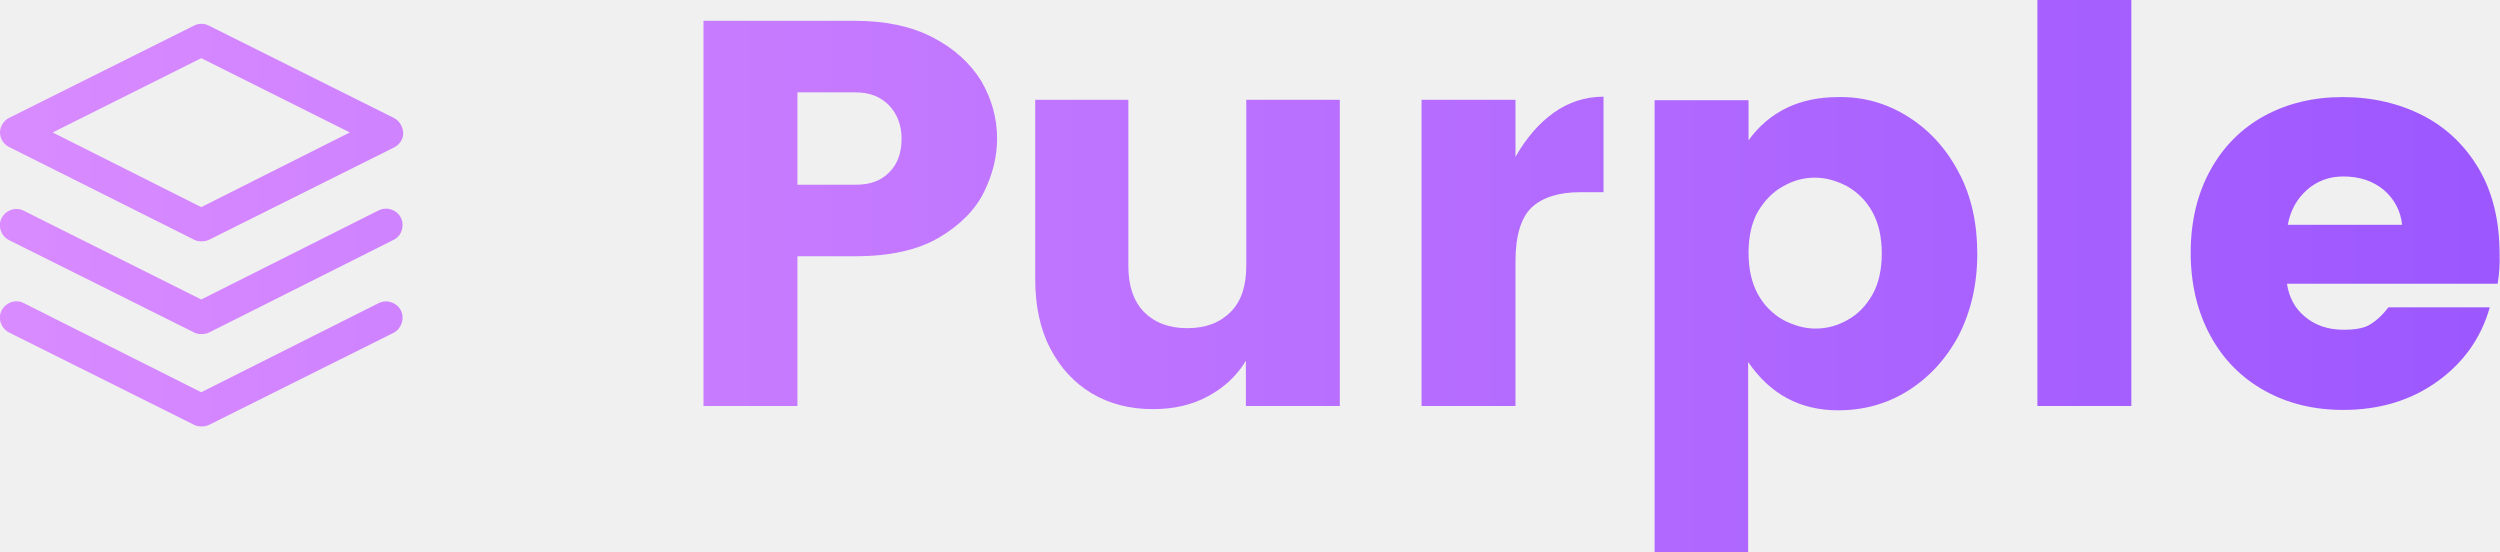
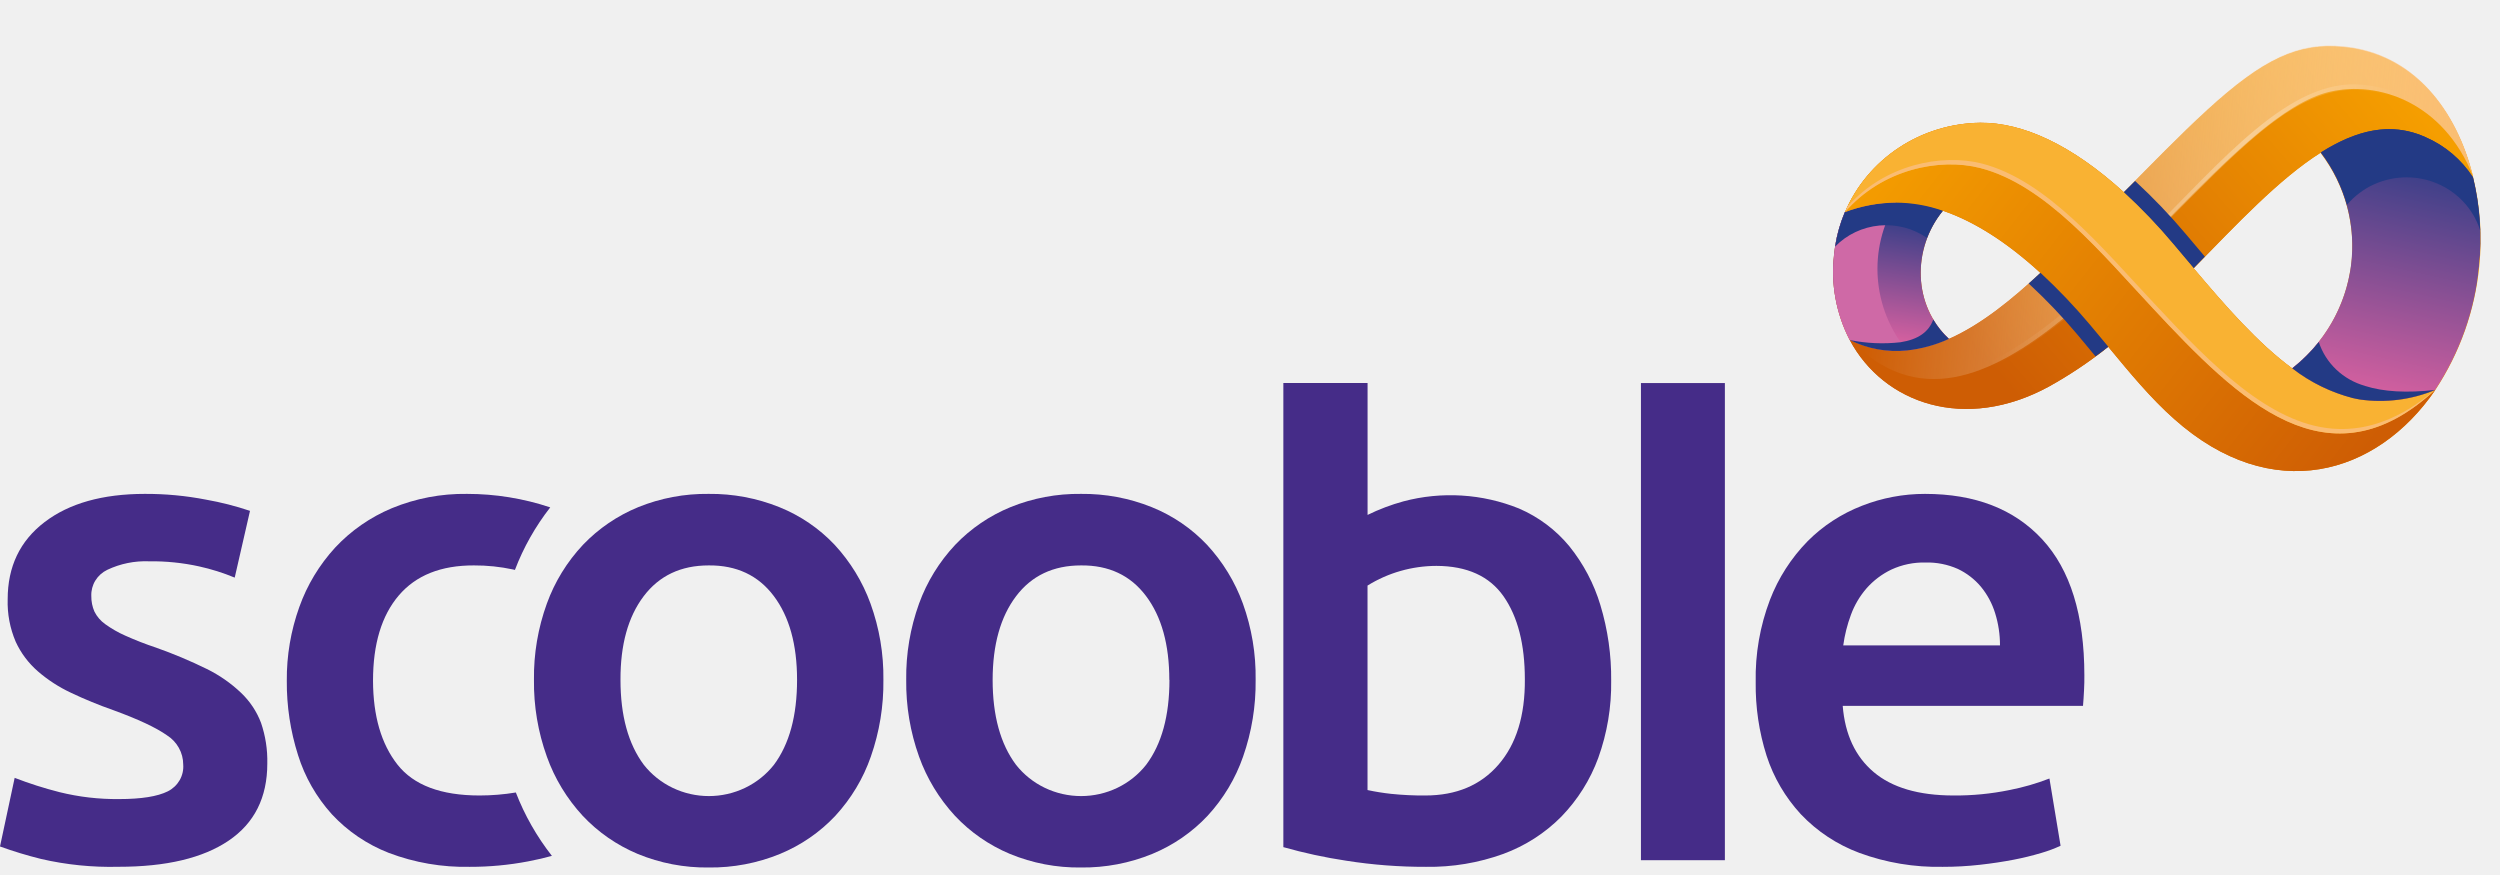
- <svg xmlns="http://www.w3.org/2000/svg" version="1.1" id="Layer_1" x="0px" y="0px" viewBox="0 0 636.1 140.4" style="enable-background:new 0 0 636.1 140.4;" xml:space="preserve">
-   <style type="text/css">
- 	.st0{fill:url(#SVGID_1_);}
- 	.st1{fill:url(#SVGID_2_);}
- 	.st2{fill:url(#SVGID_3_);}
- 	.st3{fill:url(#SVGID_4_);}
- 	.st4{fill:url(#SVGID_5_);}
- 	.st5{fill:url(#SVGID_6_);}
- 	.st6{fill:url(#SVGID_7_);}
- 	.st7{fill:url(#SVGID_8_);}
- 	.st8{fill:url(#SVGID_9_);}
- </style>
-   <linearGradient id="SVGID_1_" gradientUnits="userSpaceOnUse" x1="-14.647" y1="54.292" x2="656.557" y2="54.292">
-     <stop offset="1.502404e-03" style="stop-color:#DA8CFF" />
-     <stop offset="1" style="stop-color:#9A55FF" />
-   </linearGradient>
-   <path class="st0" d="M202.9,65.2v38.1h-23.9v-98h38.7c7.6,0,14.2,1.4,19.6,4.2c5.4,2.8,9.5,6.5,12.3,11c2.7,4.6,4.1,9.5,4.1,14.8  c0,4.5-1.1,9-3.3,13.5c-2.2,4.5-6,8.4-11.4,11.6c-5.4,3.2-12.5,4.8-21.4,4.8H202.9z M226.3,43.8c2.1-2.1,3.1-5,3.1-8.5  c0-3.4-1.1-6.3-3.2-8.5c-2.1-2.2-5-3.3-8.5-3.3h-14.8V47h14.8C221.4,47,224.2,46,226.3,43.8z" />
-   <linearGradient id="SVGID_2_" gradientUnits="userSpaceOnUse" x1="-14.647" y1="64.76" x2="656.557" y2="64.76">
-     <stop offset="1.502404e-03" style="stop-color:#DA8CFF" />
-     <stop offset="1" style="stop-color:#9A55FF" />
-   </linearGradient>
-   <path class="st1" d="M340.9,25.4v77.9H317V91.8c-2.3,3.8-5.5,6.8-9.6,9c-4,2.2-8.7,3.3-14,3.3c-5.9,0-11-1.3-15.6-4  c-4.5-2.7-8-6.5-10.6-11.5c-2.6-5-3.8-10.9-3.8-17.7V25.4h23.7v42.3c0,5,1.3,8.9,4,11.7c2.7,2.7,6.3,4.1,11,4.1  c4.7,0,8.3-1.4,11-4.1c2.7-2.7,4-6.6,4-11.7V25.4H340.9z" />
-   <linearGradient id="SVGID_3_" gradientUnits="userSpaceOnUse" x1="-14.647" y1="63.922" x2="656.557" y2="63.922">
-     <stop offset="1.502404e-03" style="stop-color:#DA8CFF" />
-     <stop offset="1" style="stop-color:#9A55FF" />
-   </linearGradient>
-   <path class="st2" d="M395.3,28.7c3.8-2.7,8-4.1,12.7-4.1v24.3h-5.9c-5.5,0-9.6,1.3-12.4,3.9c-2.7,2.6-4.1,7.2-4.1,13.7v36.8h-23.9  V25.4h23.9v14.5C388.3,35.2,391.5,31.4,395.3,28.7z" />
-   <linearGradient id="SVGID_4_" gradientUnits="userSpaceOnUse" x1="-14.647" y1="82.485" x2="656.557" y2="82.485">
-     <stop offset="1.502404e-03" style="stop-color:#DA8CFF" />
-     <stop offset="1" style="stop-color:#9A55FF" />
-   </linearGradient>
-   <path class="st3" d="M485.5,29.7c5.4,3.4,9.7,8.1,12.9,14.2c3.2,6,4.7,12.9,4.7,20.7c0,7.7-1.6,14.6-4.7,20.7  c-3.2,6-7.5,10.7-12.9,14.1s-11.4,5-17.8,5c-9.7,0-17.3-4.1-22.9-12.3v48.4H421v-115h23.9v10.2c5.3-7.3,12.9-11,22.9-11  C474.2,24.6,480.1,26.3,485.5,29.7z M453.7,47.4c-2.6,1.4-4.7,3.6-6.4,6.4c-1.6,2.8-2.4,6.4-2.4,10.5c0,4.2,0.8,7.7,2.4,10.6  c1.6,2.9,3.8,5,6.4,6.5c2.7,1.4,5.4,2.2,8.2,2.2c2.9,0,5.6-0.7,8.2-2.2c2.6-1.4,4.7-3.6,6.3-6.4c1.6-2.8,2.4-6.4,2.4-10.5  c0-4.2-0.8-7.7-2.4-10.6c-1.6-2.9-3.8-5-6.4-6.5c-2.7-1.4-5.4-2.2-8.2-2.2C459,45.2,456.3,45.9,453.7,47.4z" />
-   <linearGradient id="SVGID_5_" gradientUnits="userSpaceOnUse" x1="-14.647" y1="51.64" x2="656.557" y2="51.64">
-     <stop offset="1.502404e-03" style="stop-color:#DA8CFF" />
-     <stop offset="1" style="stop-color:#9A55FF" />
-   </linearGradient>
-   <path class="st4" d="M542.3,0v103.3h-23.9V0H542.3z" />
-   <linearGradient id="SVGID_6_" gradientUnits="userSpaceOnUse" x1="-14.647" y1="64.411" x2="656.557" y2="64.411">
-     <stop offset="1.502404e-03" style="stop-color:#DA8CFF" />
-     <stop offset="1" style="stop-color:#9A55FF" />
-   </linearGradient>
-   <path class="st5" d="M635.5,72.2h-53.6c0.5,3.4,2,6.3,4.6,8.4c2.6,2.2,5.9,3.3,9.8,3.3c3,0,5.2-0.4,6.7-1.3c1.5-0.9,3.1-2.3,4.7-4.4  h25.8c-2.2,7.8-6.7,14.1-13.4,18.9c-6.7,4.8-14.7,7.2-23.9,7.2c-7.4,0-14.1-1.6-20-4.9c-5.9-3.3-10.5-7.9-13.8-14  c-3.3-6.1-5-13.1-5-21.1c0-8,1.7-15,5-21c3.3-6,7.9-10.6,13.7-13.8c5.9-3.2,12.5-4.8,20-4.8c7.5,0,14.3,1.6,20.4,4.7  c6,3.1,10.8,7.7,14.3,13.7c3.5,6,5.2,13.3,5.2,21.6C636.1,67.3,635.9,69.8,635.5,72.2z M611.2,57.2c-0.4-3.6-2-6.6-4.7-8.9  c-2.8-2.3-6.2-3.4-10.3-3.4c-3.5,0-6.6,1.1-9.2,3.4c-2.6,2.3-4.2,5.2-4.9,8.9H611.2z" />
-   <g>
-     <g>
-       <linearGradient id="SVGID_7_" gradientUnits="userSpaceOnUse" x1="-14.647" y1="33.748" x2="656.557" y2="33.748">
-         <stop offset="1.502404e-03" style="stop-color:#DA8CFF" />
-         <stop offset="1" style="stop-color:#9A55FF" />
-       </linearGradient>
-       <path class="st6" d="M100.2,30L53.1,6.5c-1.2-0.6-2.5-0.6-3.7,0L2.3,30C0.9,30.7,0,32.2,0,33.7c0,1.6,0.9,3,2.3,3.7L49.4,61    c0.6,0.3,1.2,0.4,1.9,0.4c0.6,0,1.3-0.1,1.9-0.4l47.1-23.5c1.4-0.7,2.3-2.1,2.3-3.7C102.5,32.2,101.6,30.7,100.2,30z M51.2,52.7    L13.4,33.7l37.8-18.9l37.8,18.9L51.2,52.7z" />
+ <svg xmlns="http://www.w3.org/2000/svg" width="200" height="70" viewBox="0 0 200 70" fill="none">
+   <g clip-path="url(#clip0_2_682)">
+     <mask id="mask0_2_682" style="mask-type:luminance" maskUnits="userSpaceOnUse" x="146" y="3" width="53" height="35">
+       <path d="M147.98 27.2C150.693 32.289 157.201 34.586 163.924 30.919C165.59 29.993 167.173 28.931 168.657 27.745C170.369 29.817 172.065 31.881 173.934 33.521C181.751 40.487 190.158 38.034 194.825 31.194C196.797 28.212 198.003 24.809 198.343 21.276C198.585 18.903 198.42 16.507 197.854 14.188C196.545 8.9 193.121 4.322 187.45 3.769C183.873 3.422 181.079 4.7 176.599 8.793C174.321 10.876 172.069 13.211 169.912 15.382C165.725 11.578 161.817 9.793 158.42 9.819C156.1 9.849 153.839 10.541 151.918 11.81C149.996 13.079 148.496 14.87 147.605 16.961C147.141 18.041 146.844 19.183 146.726 20.349C146.448 22.708 146.884 25.095 147.98 27.215M163.224 21.852C161.035 23.87 158.565 25.941 155.915 27.112C153.046 24.442 152.936 19.929 155.434 16.858C157.881 17.689 160.504 19.33 163.24 21.836L163.224 21.852ZM188.012 21.71C187.501 24.773 185.846 27.543 183.365 29.485C180.629 27.459 178.049 24.503 175.477 21.474C178.941 17.941 182.314 14.336 185.64 12.227C186.665 13.569 187.405 15.099 187.815 16.725C188.225 18.351 188.298 20.041 188.028 21.695L188.012 21.71Z" fill="white" />
+     </mask>
+     <g mask="url(#mask0_2_682)">
+       <path d="M148.859 -0.933L145.058 36.159L196.5 41.179L200.3 4.088L148.859 -0.933Z" fill="url(#paint0_linear_2_682)" />
    </g>
+     <mask id="mask1_2_682" style="mask-type:luminance" maskUnits="userSpaceOnUse" x="146" y="16" width="10" height="13">
+       <path d="M155.434 16.858C152.936 19.929 153.046 24.461 155.915 27.112C153.386 28.23 150.705 28.527 147.98 27.2C146.884 25.08 146.448 22.693 146.726 20.333C146.844 19.168 147.141 18.026 147.605 16.946C148.905 16.455 150.284 16.196 151.678 16.183C152.959 16.188 154.229 16.407 155.434 16.831" fill="white" />
+     </mask>
+     <g mask="url(#mask1_2_682)">
+       <path d="M147.199 15.647L145.927 28.063L155.709 29.018L156.981 16.601L147.199 15.647Z" fill="url(#paint1_linear_2_682)" />
+     </g>
+     <path fill-rule="evenodd" clip-rule="evenodd" d="M151.678 16.209C150.576 18.034 150.068 20.142 150.223 22.254C150.378 24.367 151.188 26.383 152.546 28.035C150.973 28.192 149.387 27.901 147.98 27.196C146.884 25.076 146.448 22.689 146.726 20.329C146.844 19.164 147.141 18.022 147.605 16.942C148.905 16.451 150.284 16.193 151.678 16.179" fill="#CF69A6" />
+     <path fill-rule="evenodd" clip-rule="evenodd" d="M154.171 19.04C153.065 18.269 151.711 17.914 150.358 18.041C149.005 18.167 147.744 18.765 146.808 19.727C146.951 18.777 147.213 17.848 147.589 16.961C148.889 16.47 150.269 16.212 151.662 16.198C152.943 16.203 154.213 16.423 155.418 16.846C154.884 17.506 154.458 18.242 154.156 19.029" fill="#233A85" />
+     <mask id="mask2_2_682" style="mask-type:luminance" maskUnits="userSpaceOnUse" x="147" y="3" width="51" height="30">
+       <path d="M194.055 10.975C191.256 9.709 188.473 10.426 185.671 12.196C182.329 14.306 178.956 17.918 175.508 21.443C174.727 22.206 173.968 23.004 173.191 23.759C171.753 25.166 170.24 26.497 168.657 27.745C167.173 28.931 165.589 29.993 163.923 30.919C157.201 34.586 150.693 32.289 147.98 27.2C150.716 28.527 153.386 28.23 155.915 27.112C158.565 25.941 161.051 23.87 163.239 21.836C164.22 20.924 165.147 20.017 165.999 19.208C166.679 18.559 167.371 17.888 168.082 17.194C168.684 16.61 169.294 16.003 169.911 15.382C172.069 13.211 174.32 10.876 176.599 8.793C181.078 4.7 183.873 3.422 187.449 3.769C193.121 4.322 196.545 8.9 197.838 14.176C196.929 12.768 195.612 11.654 194.055 10.975Z" fill="white" />
+     </mask>
+     <g mask="url(#mask2_2_682)">
+       <path d="M150.742 0.187L147.317 33.621L195.361 38.31L198.786 4.875L150.742 0.187Z" fill="url(#paint2_linear_2_682)" />
+     </g>
+     <path fill-rule="evenodd" clip-rule="evenodd" d="M186.37 7.344C182.669 8.217 178.315 12.597 173.679 17.3C171.197 19.807 168.75 22.344 166.073 24.633C165.749 24.911 165.42 25.186 165.096 25.453C159.233 30.233 153.315 32.701 147.988 27.131C149.395 27.834 150.98 28.126 152.553 27.971C153.72 27.843 154.859 27.53 155.922 27.044C158.201 26.036 160.355 24.373 162.301 22.63C162.622 22.344 162.938 22.058 163.247 21.768C165.51 19.669 167.746 17.503 169.919 15.313C172.092 13.123 174.324 10.811 176.607 8.728C181.086 4.639 183.881 3.357 187.461 3.704C193.132 4.257 196.552 8.835 197.85 14.111C195.474 8.156 190.217 6.436 186.37 7.344Z" fill="url(#paint3_linear_2_682)" />
+     <path d="M197.842 14.214C197.842 14.214 196.572 7.515 188.993 6.779C183.208 6.214 177.819 12.806 171.729 18.853C170.646 19.929 160.906 30.122 155.641 29.863C155.608 30.009 155.584 30.157 155.567 30.305C155.567 30.305 159.972 31.118 169.962 21.199C170.494 20.677 173.089 17.983 175.204 15.858C180.637 10.392 184.514 6.798 189.044 7.218C194.344 7.706 196.603 11.761 197.842 14.214Z" fill="url(#paint4_linear_2_682)" />
+     <mask id="mask3_2_682" style="mask-type:luminance" maskUnits="userSpaceOnUse" x="183" y="10" width="16" height="23">
+       <path d="M197.838 14.176C198.404 16.496 198.569 18.891 198.327 21.264C197.988 24.798 196.781 28.2 194.809 31.183C192.906 31.973 190.817 32.237 188.77 31.946C186.797 31.542 184.95 30.689 183.38 29.454C185.969 27.421 187.651 24.489 188.076 21.273C188.5 18.056 187.635 14.804 185.659 12.196C188.462 10.426 191.245 9.709 194.043 10.975C195.601 11.654 196.917 12.768 197.827 14.176" fill="white" />
+     </mask>
+     <g mask="url(#mask3_2_682)">
+       <path d="M185.454 9.149L183.157 31.572L197.127 32.935L199.425 10.512L185.454 9.149Z" fill="url(#paint5_linear_2_682)" />
+     </g>
+     <path fill-rule="evenodd" clip-rule="evenodd" d="M176.388 20.528L175.497 21.443C174.715 22.206 173.957 23.004 173.179 23.759C171.746 25.166 170.236 26.496 168.657 27.745C168.313 28.016 167.977 28.276 167.641 28.508C167.144 27.91 166.652 27.311 166.151 26.719C164.973 25.317 163.705 23.988 162.356 22.74L162.294 22.683C162.614 22.397 162.931 22.107 163.239 21.821C164.221 20.909 165.147 20.001 165.999 19.193C166.679 18.544 167.371 17.873 168.082 17.178C168.684 16.595 169.294 15.988 169.911 15.366L170.807 14.477C172.255 15.813 173.615 17.236 174.879 18.739L176.388 20.528Z" fill="#233A85" />
+     <mask id="mask4_2_682" style="mask-type:luminance" maskUnits="userSpaceOnUse" x="147" y="9" width="48" height="29">
+       <path d="M163.239 21.836C160.503 19.33 157.881 17.689 155.422 16.858C154.217 16.434 152.947 16.215 151.666 16.209C150.273 16.223 148.893 16.482 147.593 16.972C148.485 14.881 149.984 13.091 151.906 11.822C153.828 10.553 156.088 9.861 158.408 9.831C161.817 9.804 165.729 11.589 169.9 15.393C171.315 16.695 172.643 18.085 173.875 19.555L175.481 21.462C178.053 24.514 180.625 27.463 183.369 29.474C184.947 30.71 186.804 31.563 188.786 31.961C190.833 32.252 192.922 31.988 194.825 31.198C190.143 38.034 181.751 40.487 173.933 33.521C172.081 31.869 170.384 29.817 168.672 27.745C168.168 27.143 167.668 26.532 167.16 25.933C165.944 24.491 164.639 23.122 163.251 21.836" fill="white" />
+     </mask>
+     <g mask="url(#mask4_2_682)">
+       <path d="M148.471 8.485L145.554 36.955L193.734 41.657L196.65 13.187L148.471 8.485Z" fill="url(#paint6_linear_2_682)" />
+     </g>
+     <path fill-rule="evenodd" clip-rule="evenodd" d="M194.809 31.194C186.288 39.068 179.21 32.152 172.233 24.663C168.086 20.23 163.634 14.775 158.412 13.44C155.156 12.608 150.575 13.539 147.605 16.961C148.496 14.87 149.995 13.079 151.917 11.81C153.839 10.541 156.1 9.849 158.42 9.819C161.828 9.793 165.741 11.578 169.911 15.382C171.327 16.684 172.655 18.074 173.886 19.544L175.493 21.451C178.065 24.503 180.637 27.452 183.38 29.462C184.954 30.701 186.807 31.558 188.786 31.961C190.833 32.252 192.922 31.988 194.825 31.198" fill="#F9B233" />
+     <path fill-rule="evenodd" clip-rule="evenodd" d="M198.425 18.468C198.103 17.424 197.497 16.485 196.671 15.751C195.844 15.017 194.83 14.516 193.734 14.302C193.358 14.23 192.976 14.192 192.593 14.188C191.67 14.178 190.756 14.37 189.919 14.751C189.082 15.132 188.344 15.692 187.758 16.389C187.34 14.875 186.635 13.452 185.679 12.192C187.512 11.048 189.337 10.327 191.151 10.331C192.153 10.335 193.141 10.554 194.047 10.972C195.604 11.65 196.921 12.764 197.831 14.172C198.174 15.58 198.37 17.018 198.417 18.464" fill="#233A85" />
+     <path fill-rule="evenodd" clip-rule="evenodd" d="M152.045 27.379C153.437 27.162 154.308 26.559 154.66 25.563C154.998 26.137 155.421 26.659 155.915 27.112C154.851 27.598 153.713 27.912 152.545 28.039C150.972 28.196 149.387 27.905 147.98 27.2C149.316 27.474 150.689 27.534 152.045 27.379Z" fill="#233A85" />
+     <path fill-rule="evenodd" clip-rule="evenodd" d="M189.2 30.874C190.673 31.344 192.542 31.451 194.809 31.194C192.906 31.985 190.817 32.248 188.77 31.957C188.598 31.93 188.43 31.892 188.262 31.858C186.483 31.399 184.821 30.585 183.38 29.466C184.169 28.847 184.882 28.14 185.503 27.36C185.776 28.197 186.256 28.955 186.901 29.567C187.546 30.179 188.336 30.627 189.2 30.87" fill="#233A85" />
+     <mask id="mask5_2_682" style="mask-type:luminance" maskUnits="userSpaceOnUse" x="147" y="12" width="48" height="23">
+       <path d="M194.809 31.194C186.288 39.068 179.21 32.152 172.233 24.663C168.086 20.23 163.634 14.775 158.412 13.44C155.156 12.608 150.575 13.539 147.605 16.961C147.671 16.808 147.742 16.66 147.812 16.511C150.783 13.169 155.305 12.269 158.529 13.077C163.771 14.424 168.203 19.879 172.37 24.312C176.943 29.222 181.563 33.884 186.601 34.292C191.229 34.673 194.446 31.351 194.829 31.194" fill="white" />
+     </mask>
+     <g mask="url(#mask5_2_682)">
+       <path d="M148.15 11.571L145.739 35.109L193.918 39.811L196.33 16.273L148.15 11.571Z" fill="#FABC72" />
+     </g>
+     <path d="M41.267 63.399C40.309 63.558 39.339 63.638 38.367 63.639C35.282 63.639 33.092 62.816 31.797 61.167C30.502 59.52 29.85 57.283 29.842 54.457C29.842 51.52 30.529 49.246 31.902 47.636C33.275 46.026 35.279 45.225 37.914 45.233C38.965 45.228 40.014 45.337 41.041 45.557L41.193 45.595C41.877 43.8 42.83 42.114 44.019 40.59C41.876 39.875 39.627 39.51 37.362 39.511C35.299 39.481 33.252 39.871 31.351 40.655C29.625 41.376 28.077 42.451 26.813 43.806C25.543 45.191 24.568 46.808 23.944 48.563C23.265 50.458 22.927 52.453 22.944 54.461C22.928 56.477 23.232 58.483 23.843 60.408C24.387 62.154 25.308 63.765 26.543 65.135C27.803 66.494 29.364 67.554 31.109 68.233C33.174 69.016 35.378 69.395 37.593 69.347C39.154 69.35 40.712 69.204 42.244 68.912C42.967 68.774 43.601 68.626 44.152 68.469C42.942 66.925 41.971 65.217 41.267 63.399Z" fill="#452C88" />
+     <path d="M9.521 63.926C11.304 63.926 12.607 63.718 13.43 63.304C13.828 63.103 14.157 62.792 14.376 62.41C14.594 62.029 14.692 61.592 14.657 61.156C14.656 60.691 14.536 60.233 14.307 59.825C14.078 59.416 13.749 59.07 13.348 58.818C12.478 58.205 11.044 57.534 9.048 56.807C7.901 56.405 6.776 55.943 5.679 55.422C4.72 54.974 3.83 54.397 3.033 53.709C2.275 53.05 1.669 52.242 1.255 51.337C0.796 50.261 0.578 49.102 0.614 47.938C0.614 45.328 1.597 43.272 3.565 41.769C5.532 40.266 8.204 39.513 11.581 39.511C13.227 39.504 14.869 39.658 16.483 39.972C17.677 40.183 18.853 40.483 20 40.869L18.777 46.209C17.859 45.828 16.908 45.528 15.935 45.313C14.621 45.024 13.276 44.887 11.929 44.905C10.775 44.859 9.627 45.092 8.587 45.584C8.188 45.774 7.855 46.073 7.627 46.445C7.399 46.817 7.288 47.245 7.305 47.678C7.298 48.108 7.383 48.534 7.555 48.929C7.754 49.328 8.051 49.673 8.419 49.933C8.922 50.296 9.463 50.606 10.033 50.856C10.833 51.215 11.651 51.534 12.484 51.81C13.872 52.301 15.229 52.872 16.549 53.519C17.555 54.015 18.478 54.658 19.285 55.426C19.992 56.099 20.537 56.917 20.88 57.822C21.24 58.873 21.41 59.976 21.384 61.084C21.384 63.8 20.354 65.856 18.292 67.252C16.231 68.648 13.289 69.345 9.467 69.343C7.388 69.394 5.311 69.184 3.287 68.717C2.174 68.441 1.077 68.108 0 67.718L1.173 62.228C2.345 62.681 3.544 63.063 4.765 63.373C6.319 63.757 7.918 63.943 9.521 63.926Z" fill="#452C88" />
+     <path d="M70.672 54.389C70.698 56.477 70.358 58.554 69.667 60.53C69.06 62.279 68.094 63.888 66.83 65.261C65.595 66.577 64.085 67.618 62.401 68.313C60.595 69.053 58.653 69.423 56.694 69.4C54.745 69.425 52.811 69.055 51.015 68.313C49.343 67.612 47.842 66.572 46.614 65.261C45.346 63.886 44.372 62.278 43.749 60.53C43.04 58.558 42.691 56.479 42.717 54.389C42.69 52.31 43.039 50.244 43.749 48.285C44.379 46.543 45.363 44.943 46.642 43.581C47.883 42.282 49.392 41.255 51.07 40.567C52.852 39.846 54.766 39.486 56.694 39.511C58.632 39.49 60.555 39.85 62.346 40.571C64.028 41.249 65.538 42.278 66.771 43.585C68.035 44.952 69.01 46.549 69.64 48.285C70.35 50.244 70.699 52.31 70.672 54.389ZM63.765 54.389C63.765 51.566 63.144 49.329 61.901 47.678C60.658 46.028 58.922 45.212 56.694 45.233C54.467 45.233 52.731 46.057 51.488 47.705C50.245 49.353 49.629 51.581 49.639 54.389C49.639 57.252 50.261 59.517 51.504 61.183C52.117 61.961 52.906 62.592 53.808 63.026C54.711 63.46 55.704 63.686 56.71 63.686C57.717 63.686 58.709 63.46 59.612 63.026C60.515 62.592 61.303 61.961 61.916 61.183C63.149 59.527 63.765 57.262 63.765 54.389Z" fill="#452C88" />
+     <path d="M100.451 54.388C100.477 56.477 100.137 58.554 99.447 60.53C98.84 62.279 97.874 63.888 96.609 65.261C95.375 66.577 93.864 67.618 92.181 68.313C90.375 69.052 88.433 69.423 86.474 69.4C84.524 69.425 82.59 69.055 80.795 68.313C79.122 67.612 77.622 66.572 76.394 65.261C75.126 63.885 74.151 62.277 73.525 60.53C72.819 58.557 72.471 56.478 72.497 54.388C72.47 52.311 72.818 50.245 73.525 48.285C74.157 46.543 75.142 44.943 76.421 43.581C77.662 42.281 79.171 41.254 80.85 40.567C82.635 39.844 84.553 39.485 86.486 39.511C88.424 39.49 90.346 39.85 92.138 40.571C93.82 41.249 95.33 42.278 96.562 43.585C97.827 44.952 98.802 46.549 99.431 48.285C100.137 50.245 100.482 52.311 100.451 54.388ZM93.545 54.388C93.545 51.565 92.923 49.329 91.68 47.678C90.438 46.028 88.706 45.212 86.486 45.233C84.258 45.233 82.522 46.057 81.28 47.705C80.037 49.353 79.414 51.581 79.411 54.388C79.411 57.252 80.034 59.517 81.28 61.183C81.893 61.961 82.681 62.592 83.584 63.026C84.487 63.46 85.48 63.686 86.486 63.686C87.492 63.686 88.485 63.46 89.388 63.026C90.29 62.592 91.079 61.961 91.692 61.183C92.935 59.527 93.556 57.262 93.556 54.388H93.545Z" fill="#452C88" />
+     <path d="M128.894 54.457C128.925 56.557 128.576 58.645 127.863 60.626C127.225 62.376 126.219 63.977 124.912 65.326C123.609 66.646 122.021 67.666 120.264 68.313C118.287 69.029 116.19 69.38 114.081 69.347C111.946 69.353 109.814 69.19 107.706 68.858C106.004 68.603 104.321 68.239 102.668 67.771V30.641H109.406V41.193C110.323 40.743 111.283 40.38 112.271 40.109C115.332 39.295 118.583 39.495 121.515 40.678C123.09 41.357 124.475 42.396 125.553 43.707C126.678 45.105 127.519 46.7 128.031 48.407C128.624 50.371 128.916 52.41 128.894 54.457ZM121.988 54.346C121.988 51.549 121.422 49.339 120.292 47.716C119.161 46.094 117.368 45.279 114.913 45.271C112.96 45.276 111.049 45.822 109.402 46.846V63.205C110.018 63.337 110.64 63.437 111.267 63.506C112.182 63.602 113.102 63.647 114.022 63.639C116.508 63.639 118.462 62.816 119.885 61.167C121.308 59.52 122.009 57.246 121.988 54.346Z" fill="#452C88" />
+     <path d="M140.456 54.564C140.41 52.321 140.797 50.09 141.597 47.987C142.268 46.237 143.296 44.638 144.619 43.287C145.846 42.057 147.326 41.094 148.961 40.46C150.563 39.831 152.273 39.509 153.999 39.511C158.01 39.511 161.137 40.724 163.38 43.15C165.624 45.576 166.747 49.2 166.749 54.022C166.749 54.404 166.749 54.785 166.722 55.243C166.695 55.701 166.675 56.105 166.64 56.468H147.417C147.6 58.757 148.426 60.523 149.895 61.766C151.365 63.01 153.49 63.634 156.27 63.639C157.776 63.652 159.28 63.506 160.754 63.205C161.847 62.992 162.919 62.683 163.955 62.281L164.846 67.66C164.351 67.89 163.839 68.081 163.314 68.233C162.581 68.452 161.838 68.634 161.086 68.778C160.253 68.938 159.35 69.076 158.385 69.183C157.405 69.293 156.42 69.348 155.434 69.347C153.155 69.396 150.887 69.017 148.754 68.233C146.967 67.567 145.362 66.507 144.064 65.135C142.821 63.785 141.888 62.192 141.328 60.462C140.722 58.553 140.428 56.562 140.456 54.564ZM159.999 51.63C160.002 50.755 159.871 49.885 159.608 49.048C159.372 48.277 158.984 47.558 158.467 46.93C157.966 46.335 157.34 45.852 156.63 45.515C155.817 45.154 154.931 44.978 154.039 45C153.094 44.979 152.157 45.173 151.303 45.569C150.547 45.933 149.875 46.441 149.325 47.064C148.781 47.692 148.357 48.41 148.074 49.185C147.779 49.976 147.574 50.796 147.46 51.63H159.999Z" fill="#452C88" />
+     <path d="M137.99 30.645H131.275V68.816H137.99V30.645Z" fill="#452C88" />
  </g>
-   <g>
-     <g>
-       <linearGradient id="SVGID_8_" gradientUnits="userSpaceOnUse" x1="-14.647" y1="92.608" x2="656.557" y2="92.608">
-         <stop offset="1.502404e-03" style="stop-color:#DA8CFF" />
-         <stop offset="1" style="stop-color:#9A55FF" />
-       </linearGradient>
-       <path class="st7" d="M102,79c-1-2-3.5-2.9-5.6-1.9L51.2,99.8L6,77.1c-2-1-4.5-0.2-5.6,1.9c-1,2-0.2,4.5,1.9,5.6l47.1,23.5    c0.6,0.3,1.2,0.4,1.9,0.4c0.6,0,1.3-0.1,1.9-0.4l47.1-23.5C102.2,83.5,103,81,102,79z" />
-     </g>
-   </g>
-   <g>
-     <g>
-       <linearGradient id="SVGID_9_" gradientUnits="userSpaceOnUse" x1="-14.647" y1="69.064" x2="656.557" y2="69.064">
-         <stop offset="1.502404e-03" style="stop-color:#DA8CFF" />
-         <stop offset="1" style="stop-color:#9A55FF" />
-       </linearGradient>
-       <path class="st8" d="M102,55.4c-1-2-3.5-2.9-5.6-1.9L51.2,76.2L6,53.6c-2-1-4.5-0.2-5.6,1.9c-1,2-0.2,4.5,1.9,5.6l47.1,23.5    c0.6,0.3,1.2,0.4,1.9,0.4c0.6,0,1.3-0.1,1.9-0.4L100.2,61C102.2,60,103,57.5,102,55.4z" />
-     </g>
-   </g>
+   <defs>
+     <linearGradient id="paint0_linear_2_682" x1="158.284" y1="31.023" x2="190.733" y2="5.197" gradientUnits="userSpaceOnUse">
+       <stop stop-color="#CE5D04" />
+       <stop offset="1" stop-color="#F59E00" />
+     </linearGradient>
+     <linearGradient id="paint1_linear_2_682" x1="150.633" y1="27.487" x2="152.291" y2="16.297" gradientUnits="userSpaceOnUse">
+       <stop stop-color="#DA61A0" />
+       <stop offset="1" stop-color="#233A85" />
+     </linearGradient>
+     <linearGradient id="paint2_linear_2_682" x1="159.852" y1="30.056" x2="189.677" y2="4.379" gradientUnits="userSpaceOnUse">
+       <stop stop-color="#CE5D04" />
+       <stop offset="1" stop-color="#F59E00" />
+     </linearGradient>
+     <linearGradient id="paint3_linear_2_682" x1="198.338" y1="18.913" x2="150.558" y2="13.968" gradientUnits="userSpaceOnUse">
+       <stop stop-color="#FABC72" />
+       <stop offset="1" stop-color="white" stop-opacity="0" />
+     </linearGradient>
+     <linearGradient id="paint4_linear_2_682" x1="198.2" y1="20.284" x2="158.193" y2="16.144" gradientUnits="userSpaceOnUse">
+       <stop offset="0.19" stop-color="white" stop-opacity="0" />
+       <stop offset="0.48" stop-color="white" stop-opacity="0.3" />
+       <stop offset="0.94" stop-color="white" stop-opacity="0" />
+     </linearGradient>
+     <linearGradient id="paint5_linear_2_682" x1="193.674" y1="10.737" x2="188.968" y2="31.986" gradientUnits="userSpaceOnUse">
+       <stop stop-color="#233A85" />
+       <stop offset="1" stop-color="#DA61A0" />
+     </linearGradient>
+     <linearGradient id="paint6_linear_2_682" x1="187.979" y1="37.744" x2="151.984" y2="9.399" gradientUnits="userSpaceOnUse">
+       <stop stop-color="#CE5D04" />
+       <stop offset="1" stop-color="#F59E00" />
+     </linearGradient>
+     <clipPath id="clip0_2_682">
+       <rect width="200" height="69.404" fill="white" />
+     </clipPath>
+   </defs>
</svg>
